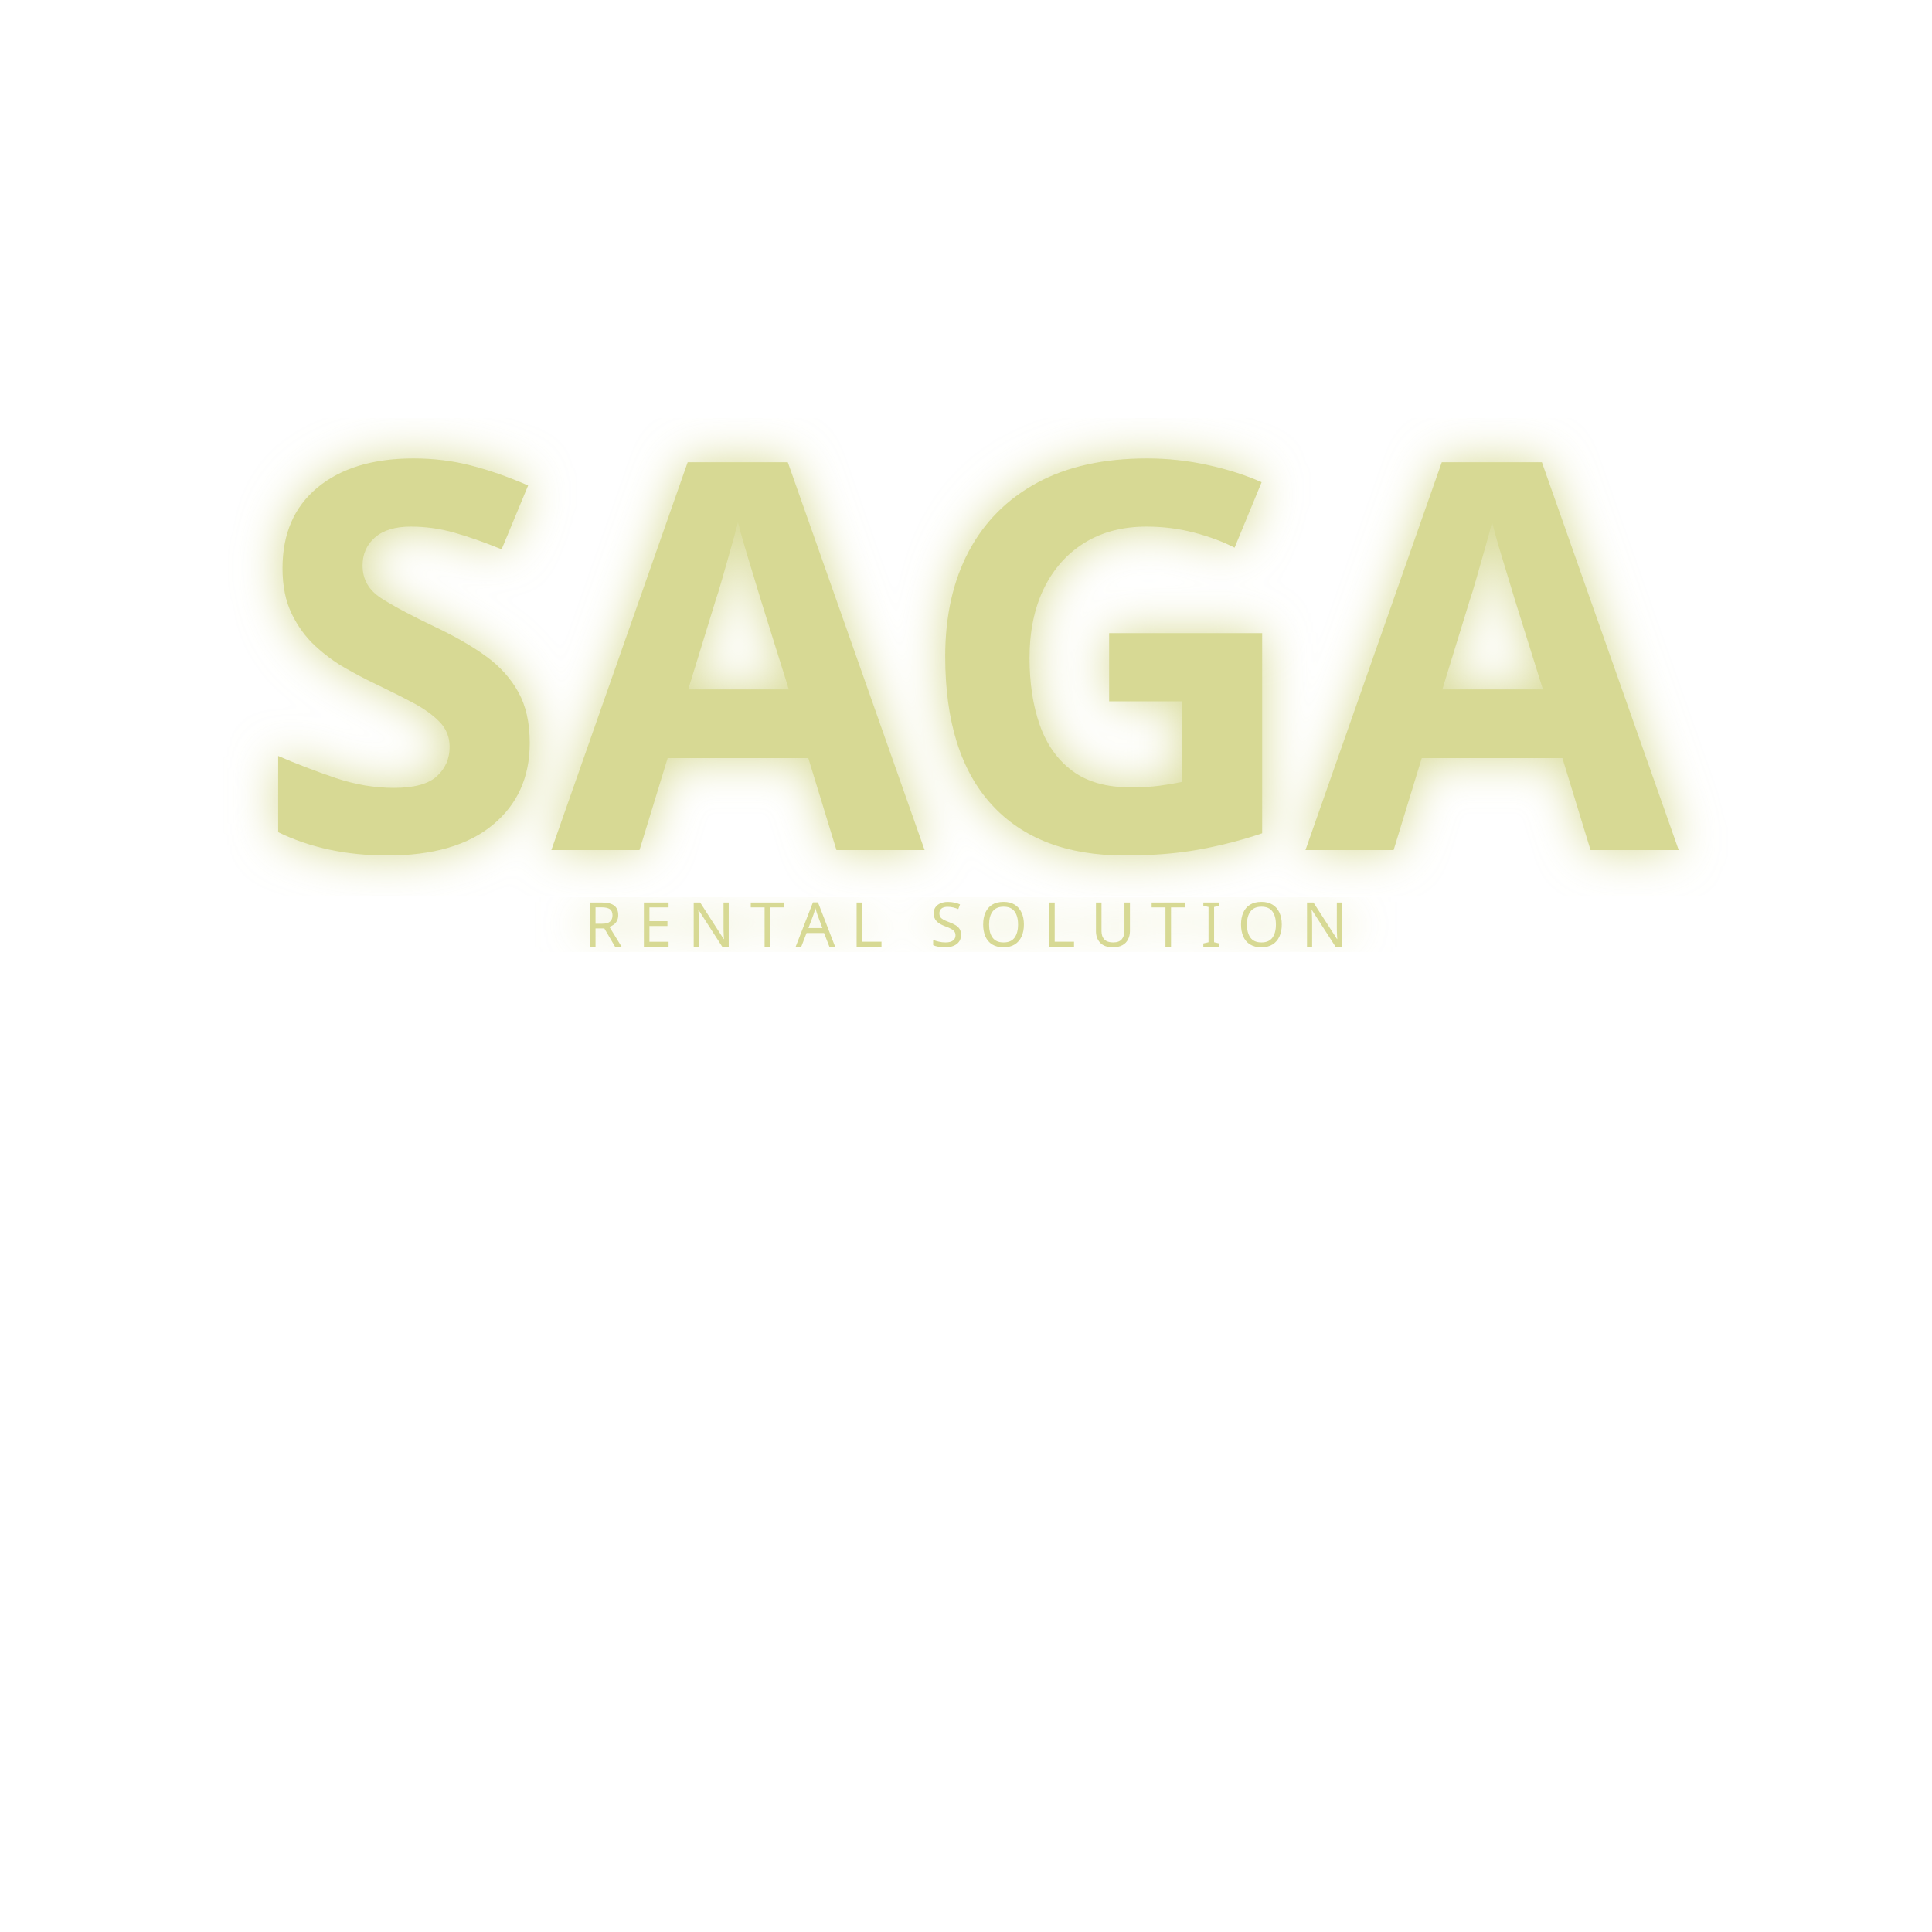
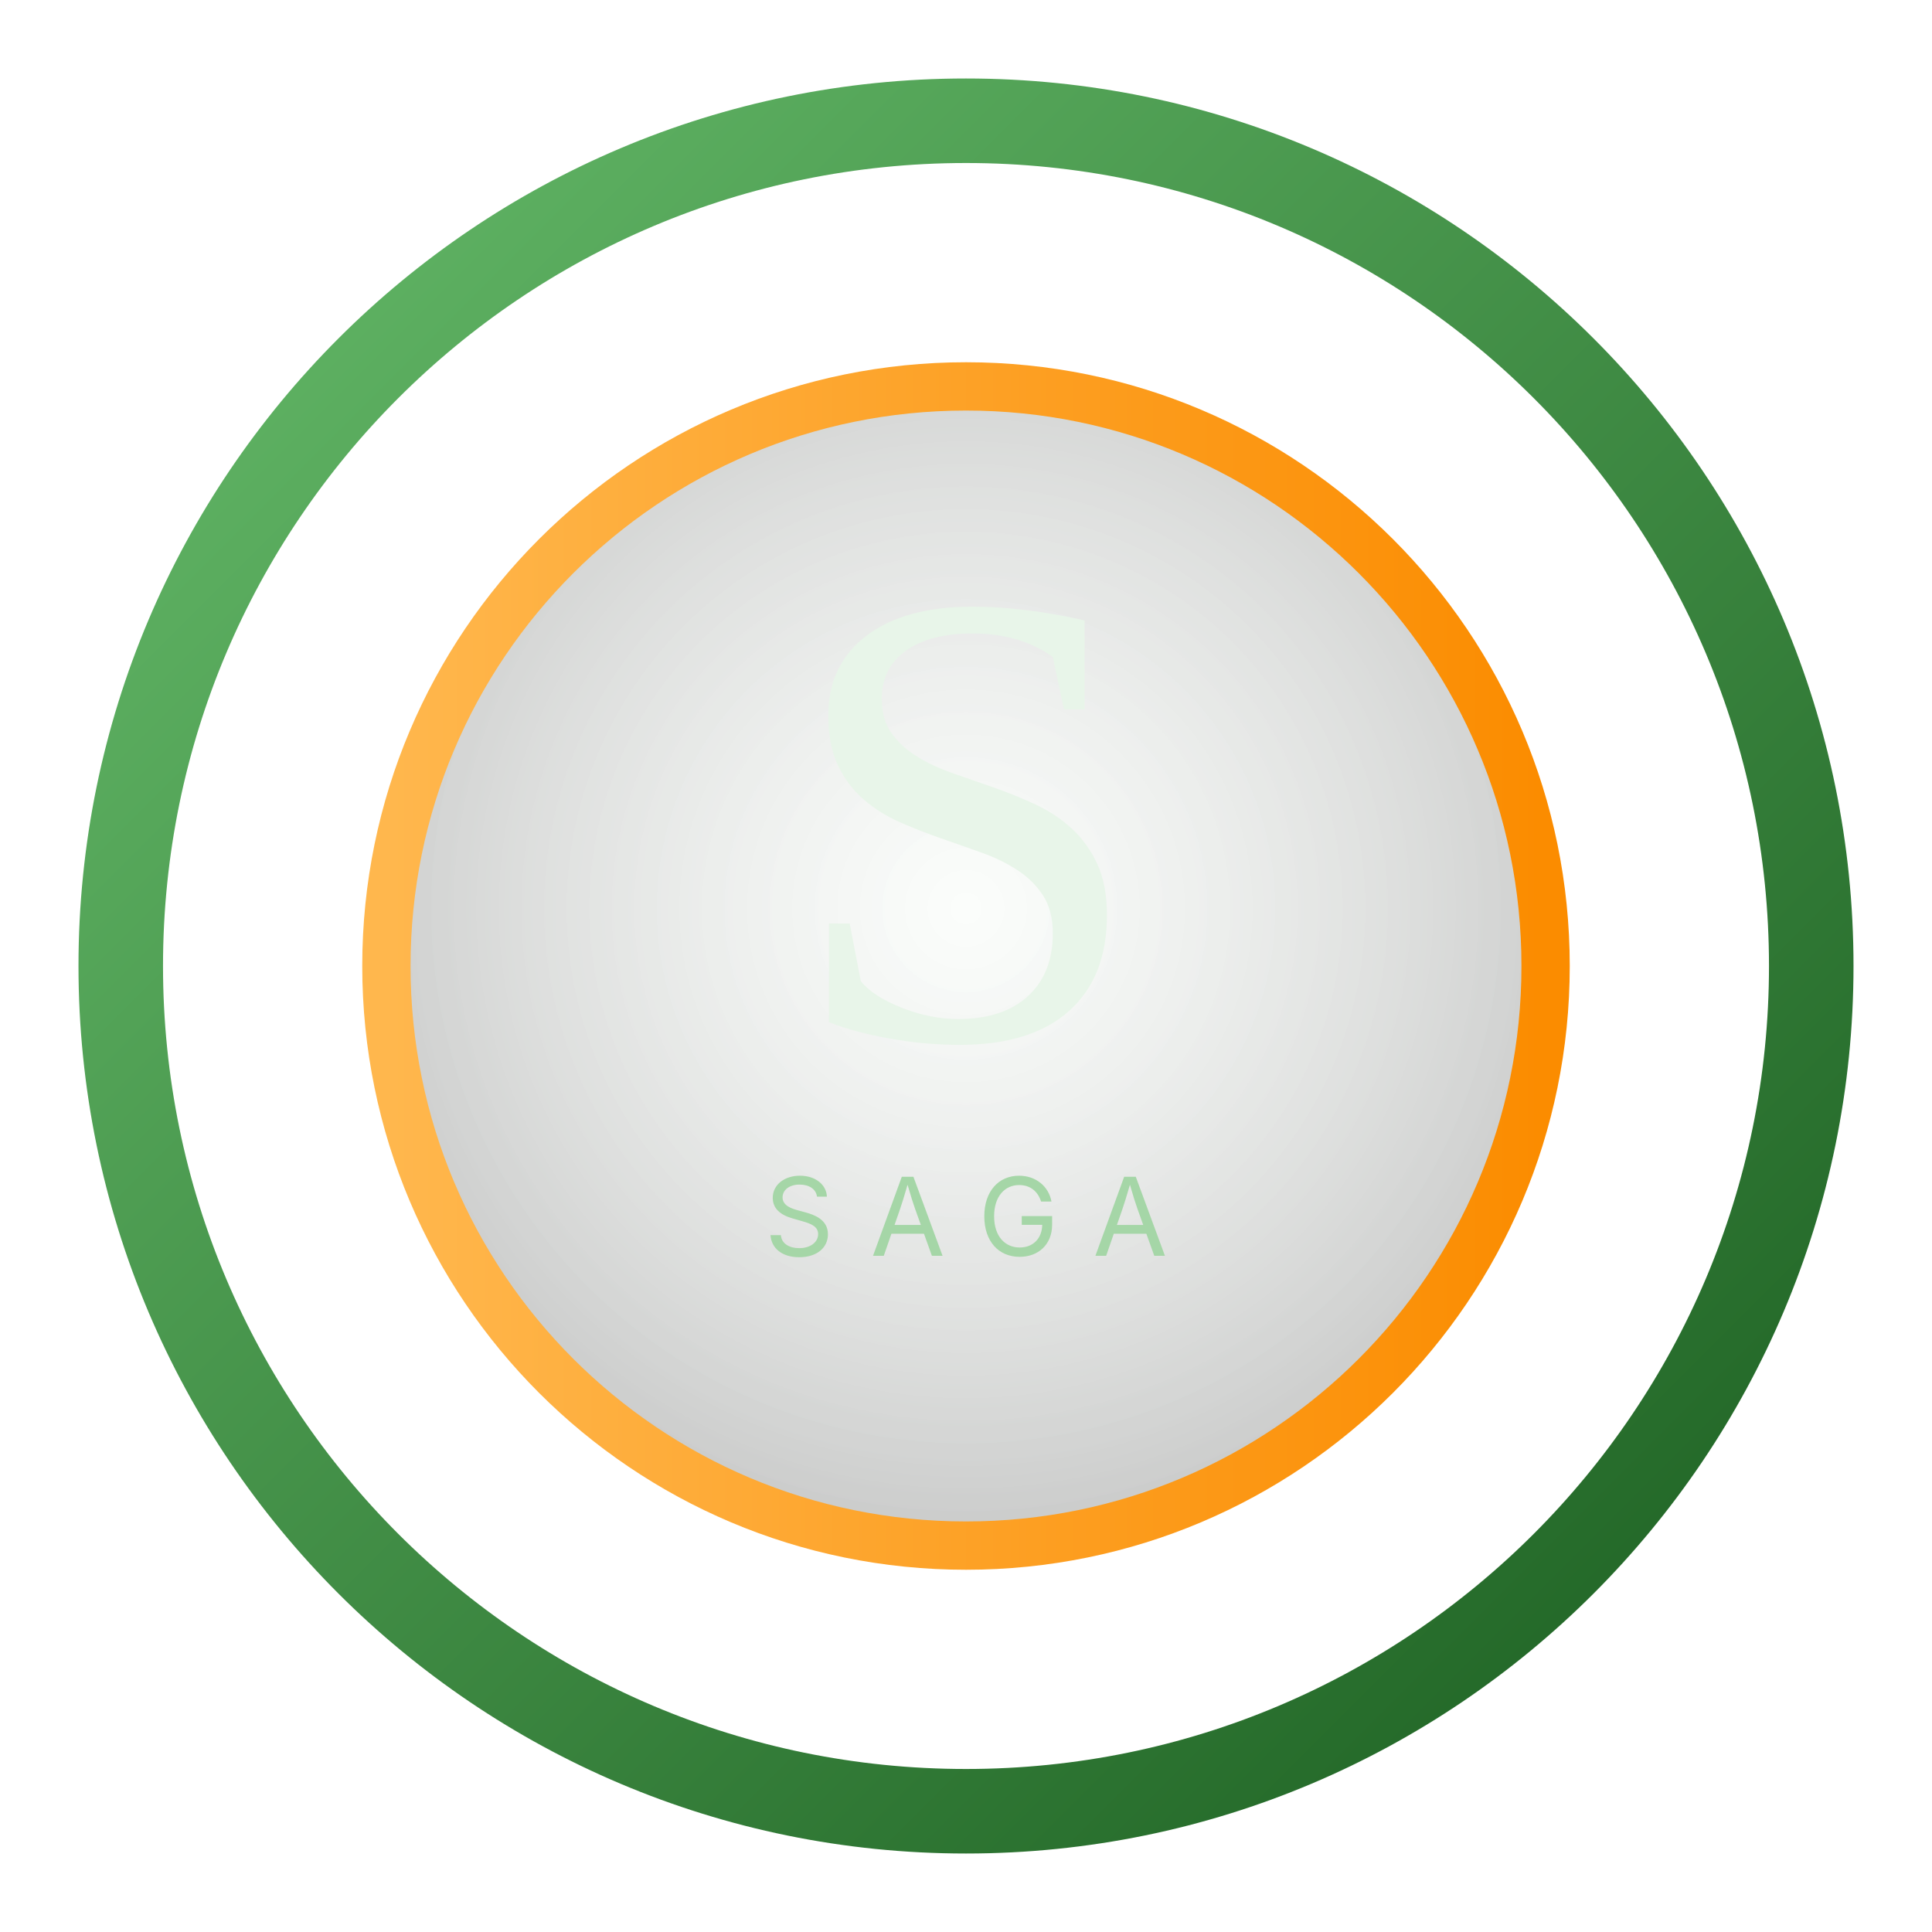
- <svg xmlns="http://www.w3.org/2000/svg" width="500" height="500" viewBox="0 0 500 500">
+ <svg xmlns="http://www.w3.org/2000/svg" width="320" height="320" viewBox="0 0 320 320" role="img" aria-labelledby="title desc">
  <defs>
-     <filter id="glow">
-       <feGaussianBlur stdDeviation="6" result="blur" />
-       <feMerge>
-         <feMergeNode in="blur" />
-         <feMergeNode in="SourceGraphic" />
-       </feMerge>
-     </filter>
+     <linearGradient id="ringGreen" x1="0%" y1="0%" x2="100%" y2="100%">
+       <stop offset="0%" stop-color="#66BB6A" />
+       <stop offset="100%" stop-color="#1B5E20" />
+     </linearGradient>
+     <linearGradient id="accentAmber" x1="0%" y1="0%" x2="100%" y2="0%">
+       <stop offset="0%" stop-color="#FFB74D" />
+       <stop offset="100%" stop-color="#FB8C00" />
+     </linearGradient>
+     <radialGradient id="innerTint" cx="50%" cy="45%" r="70%">
+       <stop offset="0%" stop-color="#E8F5E9" stop-opacity="0.16" />
+       <stop offset="100%" stop-color="#0A0A0A" stop-opacity="0.3" />
+     </radialGradient>
  </defs>
-   <rect x="0" y="0" width="500" height="500" fill="none" />
-   <text x="50%" y="44%" text-anchor="middle" font-family="Poppins, Montserrat, system-ui" font-size="140" font-weight="900" fill="#d7d994" filter="url(#glow)">
-         SAGA
+   <g transform="translate(160 160)">
+     <circle r="140" fill="none" stroke="url(#ringGreen)" stroke-width="14" />
+     <circle r="116" fill="none" stroke="rgba(255,255,255,0.16)" stroke-width="6" />
+     <circle r="96" fill="url(#innerTint)" stroke="url(#accentAmber)" stroke-width="8" />
+     <text x="0" y="12" text-anchor="middle" font-family="'Times New Roman', 'Georgia', serif" font-size="108" fill="#E8F5E9" letter-spacing="1">
+       S
    </text>
-   <text x="50%" y="49%" text-anchor="middle" font-family="Poppins, Montserrat, system-ui" font-size="16" font-weight="500" letter-spacing="4" fill="#d7d994" filter="url(#glow)">
-         RENTAL SOLUTION
+     <text x="0" y="48" text-anchor="middle" font-family="'Inter', system-ui" font-size="18" fill="#A5D6A7" letter-spacing="6" aria-hidden="true">
+       SAGA
    </text>
+   </g>
</svg>
